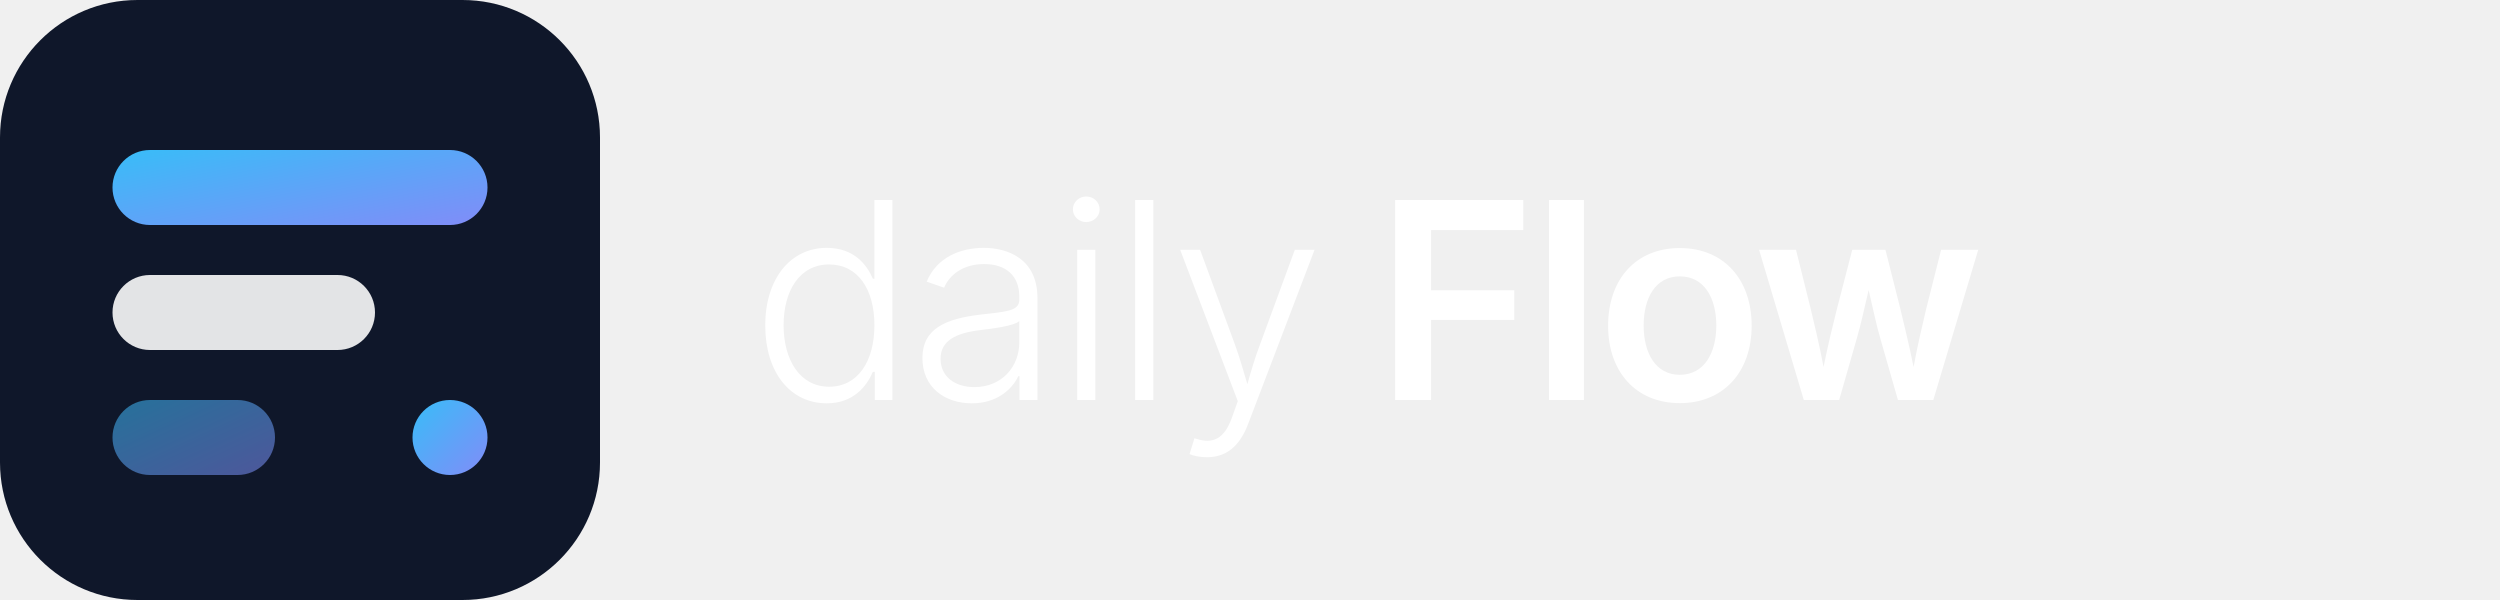
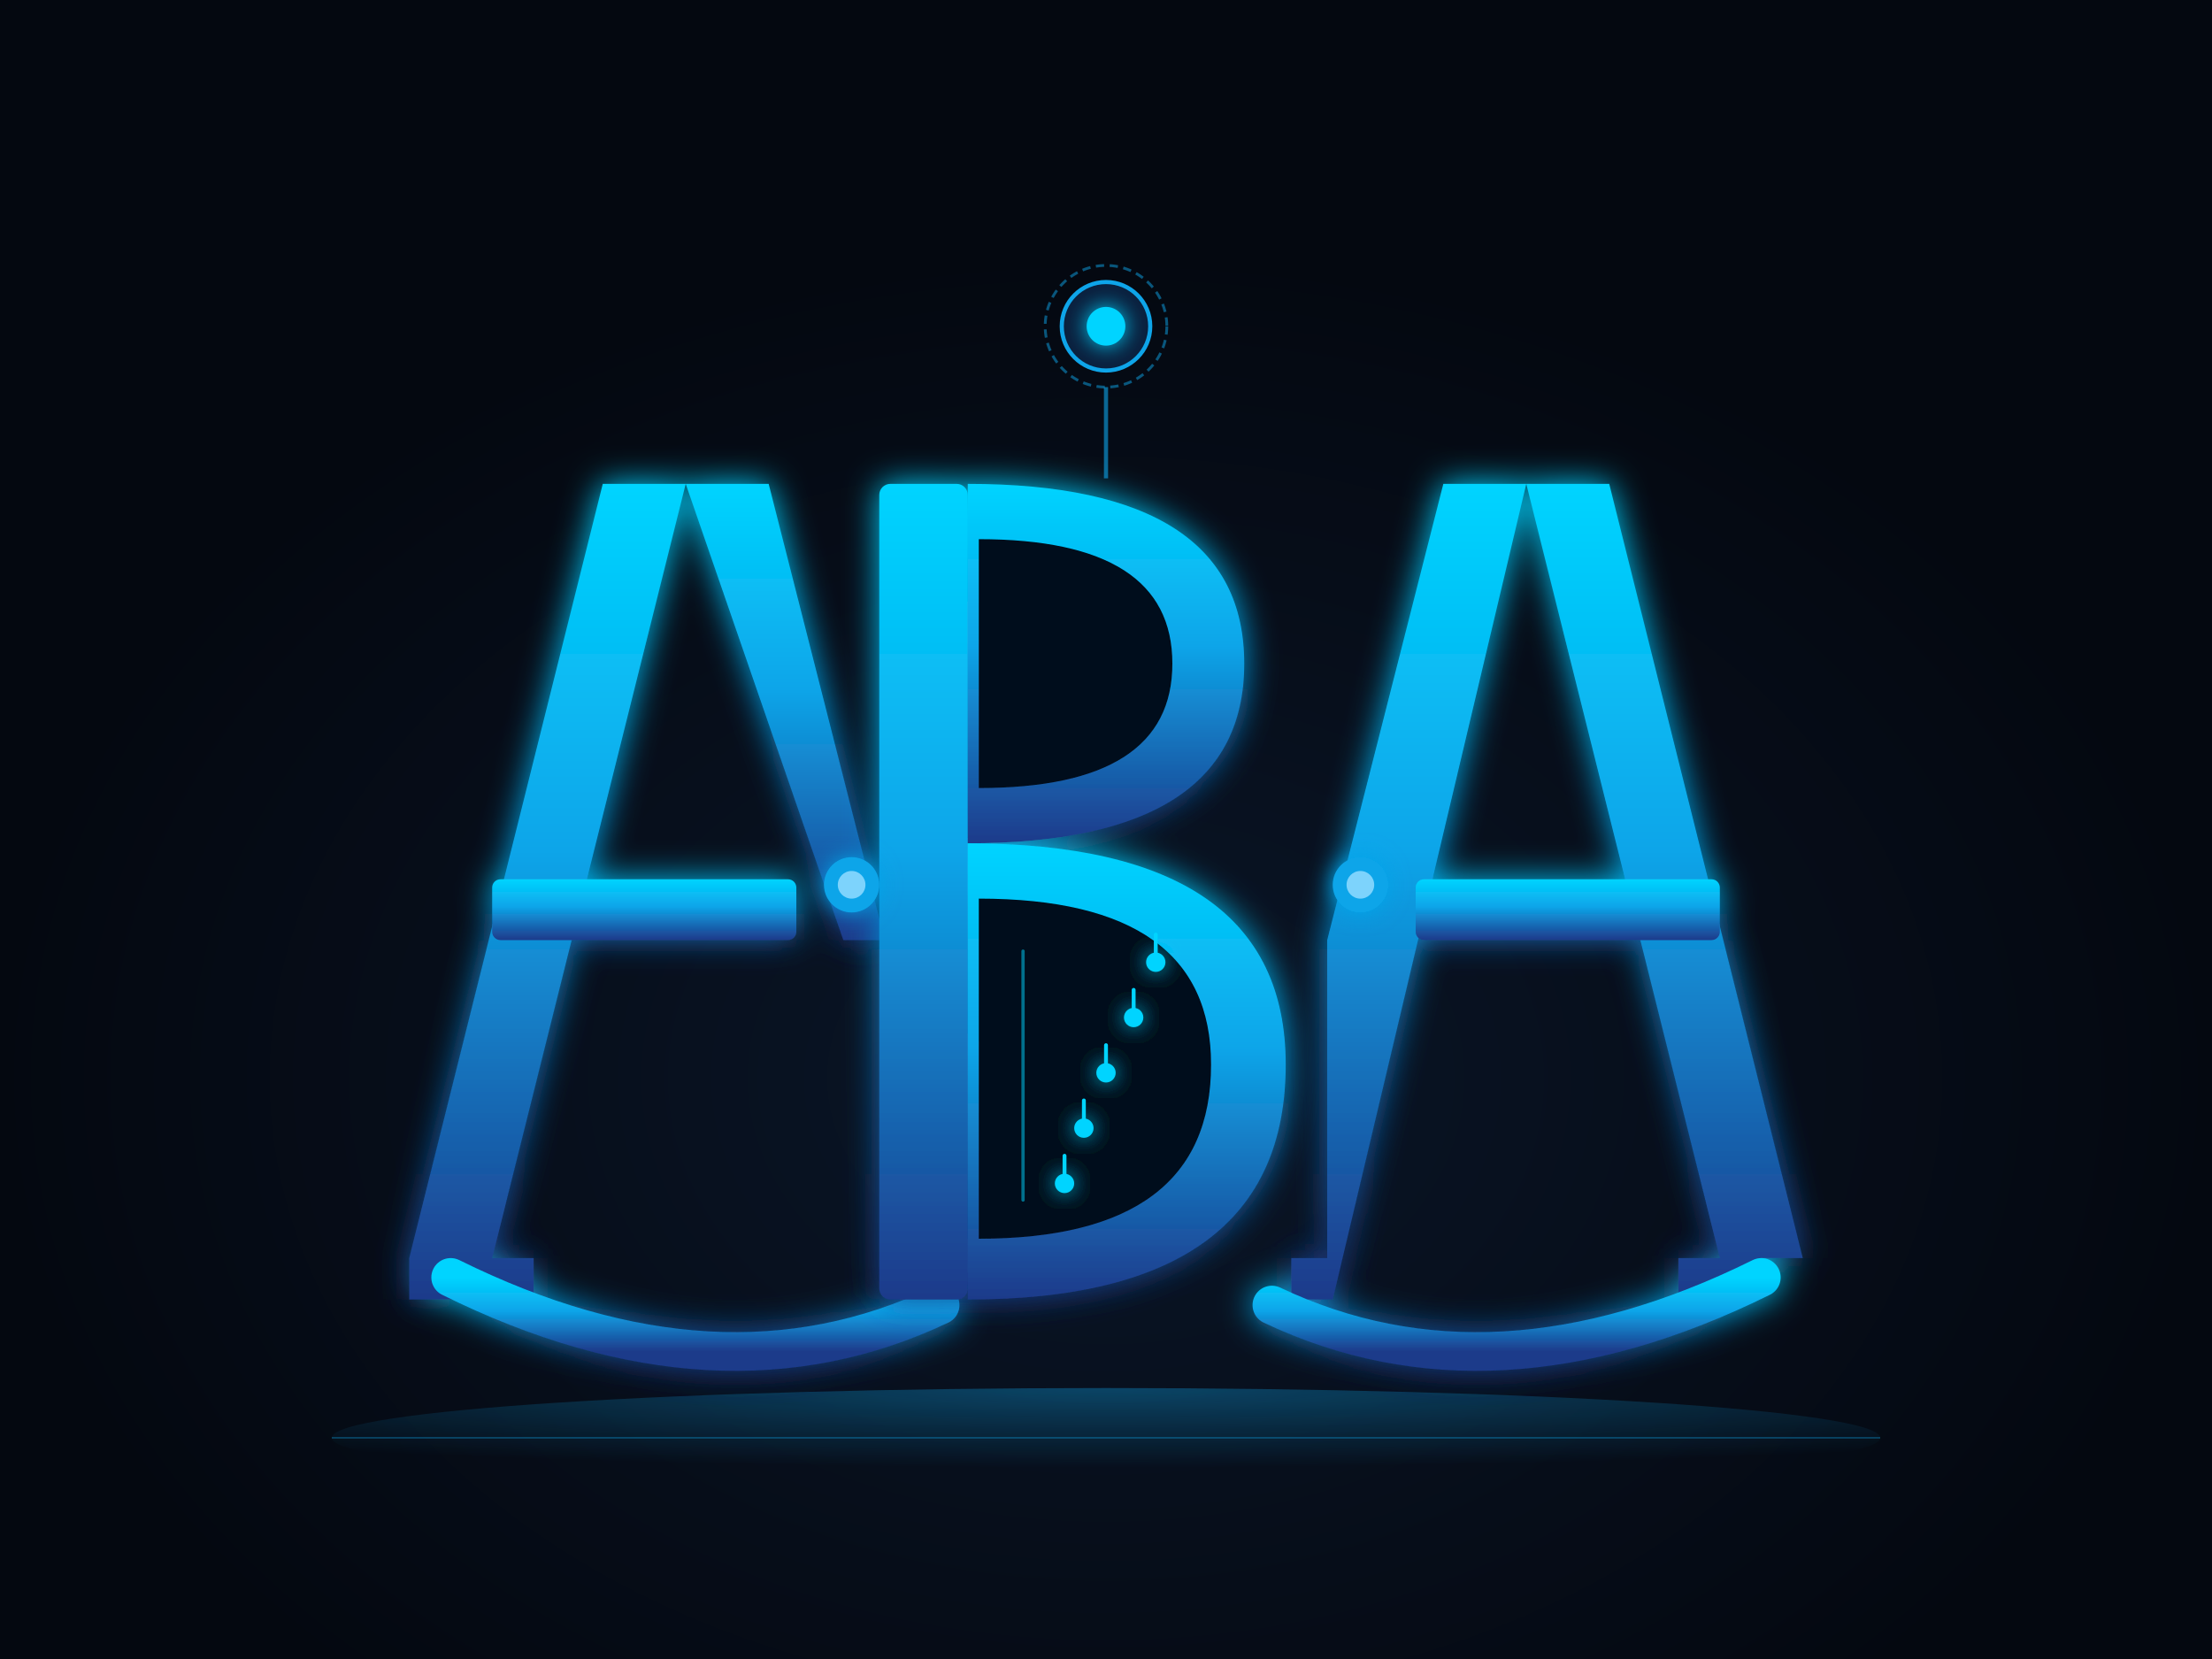
- <svg xmlns="http://www.w3.org/2000/svg" viewBox="0 0 200 48">
+ <svg xmlns="http://www.w3.org/2000/svg" viewBox="0 0 800 600" width="800" height="600">
  <defs>
-     <linearGradient id="g" x1="0%" y1="0%" x2="100%" y2="100%">
-       <stop offset="0%" stop-color="#38BDF8" />
-       <stop offset="100%" stop-color="#818CF8" />
+     <radialGradient id="bgGlow" cx="50%" cy="65%" r="50%">
+       <stop offset="0%" stop-color="#0a1628" />
+       <stop offset="100%" stop-color="#040810" />
+     </radialGradient>
+     <linearGradient id="letterGrad" x1="0%" y1="0%" x2="0%" y2="100%">
+       <stop offset="0%" stop-color="#00d4ff" />
+       <stop offset="45%" stop-color="#0ea5e9" />
+       <stop offset="100%" stop-color="#1e3a8a" />
+     </linearGradient>
+     <filter id="letterGlow" x="-20%" y="-20%" width="140%" height="140%">
+       <feGaussianBlur stdDeviation="6" result="blur" />
+       <feComposite in="SourceGraphic" in2="blur" operator="over" />
+     </filter>
+     <filter id="dotGlow" x="-80%" y="-80%" width="260%" height="260%">
+       <feGaussianBlur stdDeviation="4" result="blur" />
+       <feComposite in="SourceGraphic" in2="blur" operator="over" />
+     </filter>
+     <radialGradient id="horizonGlow" cx="50%" cy="0%" r="80%">
+       <stop offset="0%" stop-color="#0ea5e9" stop-opacity="0.35" />
+       <stop offset="100%" stop-color="#0ea5e9" stop-opacity="0" />
+     </radialGradient>
+     <linearGradient id="circuitGrad" x1="0%" y1="0%" x2="100%" y2="0%">
+       <stop offset="0%" stop-color="#00d4ff" stop-opacity="0.2" />
+       <stop offset="50%" stop-color="#00d4ff" stop-opacity="0.9" />
+       <stop offset="100%" stop-color="#00d4ff" stop-opacity="0.5" />
    </linearGradient>
  </defs>
-   <rect x="0" y="0" width="48" height="48" rx="11" fill="#0F172A" />
-   <rect x="9" y="12" width="30" height="6" rx="3" fill="url(#g)" />
-   <rect x="9" y="22" width="21" height="6" rx="3" fill="white" opacity="0.88" />
-   <rect x="9" y="32" width="13" height="6" rx="3" fill="url(#g)" opacity="0.55" />
-   <circle cx="36" cy="35" r="3" fill="url(#g)" />
-   <text x="60" y="32" font-family="-apple-system, Inter, Helvetica Neue, Arial, sans-serif" font-size="22" font-weight="300" fill="white" letter-spacing="-0.5">daily</text>
-   <text x="110" y="32" font-family="-apple-system, Inter, Helvetica Neue, Arial, sans-serif" font-size="22" font-weight="600" fill="white" letter-spacing="-0.5">Flow</text>
+   <rect width="800" height="600" fill="url(#bgGlow)" />
+   <ellipse cx="400" cy="520" rx="280" ry="18" fill="url(#horizonGlow)" />
+   <line x1="120" y1="520" x2="680" y2="520" stroke="#0ea5e9" stroke-width="0.5" stroke-opacity="0.4" />
+   <g filter="url(#letterGlow)">
+     <path d="M 148 470 L 148 455 L 218 175 L 248 175 L 178 455 L 193 455 L 193 470 Z" fill="url(#letterGrad)" />
+     <path d="M 248 175 L 278 175 L 320 340 L 305 340 Z" fill="url(#letterGrad)" />
+     <rect x="178" y="318" width="110" height="22" rx="3" fill="url(#letterGrad)" />
+     <path d="M 163 462 Q 260 510 340 472" fill="none" stroke="url(#letterGrad)" stroke-width="14" stroke-linecap="round" />
+   </g>
+   <g filter="url(#letterGlow)">
+     <rect x="318" y="175" width="32" height="295" rx="4" fill="url(#letterGrad)" />
+     <path d="M 350 175 Q 450 175 450 240 Q 450 305 350 305 L 350 175Z" fill="url(#letterGrad)" />
+     <path d="M 354 195 Q 424 195 424 240 Q 424 285 354 285 L 354 195Z" fill="#040d1a" />
+     <path d="M 350 305 Q 465 305 465 385 Q 465 470 350 470 L 350 305Z" fill="url(#letterGrad)" />
+     <path d="M 354 325 Q 438 325 438 385 Q 438 448 354 448 L 354 325Z" fill="#040d1a" />
+     <line x1="370" y1="348" x2="418" y2="348" stroke="url(#circuitGrad)" stroke-width="1.8" stroke-linecap="round" />
+     <circle cx="418" cy="348" r="3.5" fill="#00d4ff" filter="url(#dotGlow)" />
+     <line x1="418" y1="348" x2="418" y2="338" stroke="#00d4ff" stroke-width="1.4" stroke-linecap="round" />
+     <line x1="370" y1="368" x2="410" y2="368" stroke="url(#circuitGrad)" stroke-width="1.8" stroke-linecap="round" />
+     <circle cx="410" cy="368" r="3.5" fill="#00d4ff" filter="url(#dotGlow)" />
+     <line x1="410" y1="368" x2="410" y2="358" stroke="#00d4ff" stroke-width="1.4" stroke-linecap="round" />
+     <line x1="370" y1="388" x2="400" y2="388" stroke="url(#circuitGrad)" stroke-width="1.8" stroke-linecap="round" />
+     <circle cx="400" cy="388" r="3.5" fill="#00d4ff" filter="url(#dotGlow)" />
+     <line x1="400" y1="388" x2="400" y2="378" stroke="#00d4ff" stroke-width="1.4" stroke-linecap="round" />
+     <line x1="370" y1="408" x2="392" y2="408" stroke="url(#circuitGrad)" stroke-width="1.8" stroke-linecap="round" />
+     <circle cx="392" cy="408" r="3.5" fill="#00d4ff" filter="url(#dotGlow)" />
+     <line x1="392" y1="408" x2="392" y2="398" stroke="#00d4ff" stroke-width="1.4" stroke-linecap="round" />
+     <line x1="370" y1="428" x2="385" y2="428" stroke="url(#circuitGrad)" stroke-width="1.8" stroke-linecap="round" />
+     <circle cx="385" cy="428" r="3.5" fill="#00d4ff" filter="url(#dotGlow)" />
+     <line x1="385" y1="428" x2="385" y2="418" stroke="#00d4ff" stroke-width="1.4" stroke-linecap="round" />
+     <line x1="370" y1="344" x2="370" y2="434" stroke="#00d4ff" stroke-width="1.2" stroke-opacity="0.5" stroke-linecap="round" />
+   </g>
+   <g filter="url(#letterGlow)">
+     <path d="M 480 340 L 522 175 L 552 175 L 482 470 L 467 470 L 467 455 L 480 455 Z" fill="url(#letterGrad)" />
+     <path d="M 552 175 L 582 175 L 652 455 L 637 455 L 637 470 L 607 470 L 607 455 L 622 455 Z" fill="url(#letterGrad)" />
+     <rect x="512" y="318" width="110" height="22" rx="3" fill="url(#letterGrad)" />
+     <path d="M 460 472 Q 540 510 637 462" fill="none" stroke="url(#letterGrad)" stroke-width="14" stroke-linecap="round" />
+   </g>
+   <circle cx="308" cy="320" r="10" fill="#0ea5e9" filter="url(#dotGlow)" />
+   <circle cx="308" cy="320" r="5" fill="#7dd3fc" />
+   <circle cx="492" cy="320" r="10" fill="#0ea5e9" filter="url(#dotGlow)" />
+   <circle cx="492" cy="320" r="5" fill="#7dd3fc" />
+   <line x1="400" y1="140" x2="400" y2="173" stroke="#0ea5e9" stroke-width="1.5" stroke-opacity="0.6" />
+   <circle cx="400" cy="118" r="22" fill="none" stroke="#0ea5e9" stroke-width="1" stroke-opacity="0.5" stroke-dasharray="3 2" />
+   <circle cx="400" cy="118" r="16" fill="#0a1f3d" stroke="#0ea5e9" stroke-width="1.5" />
+   <circle cx="400" cy="118" r="7" fill="#00d4ff" filter="url(#dotGlow)" />
</svg>
